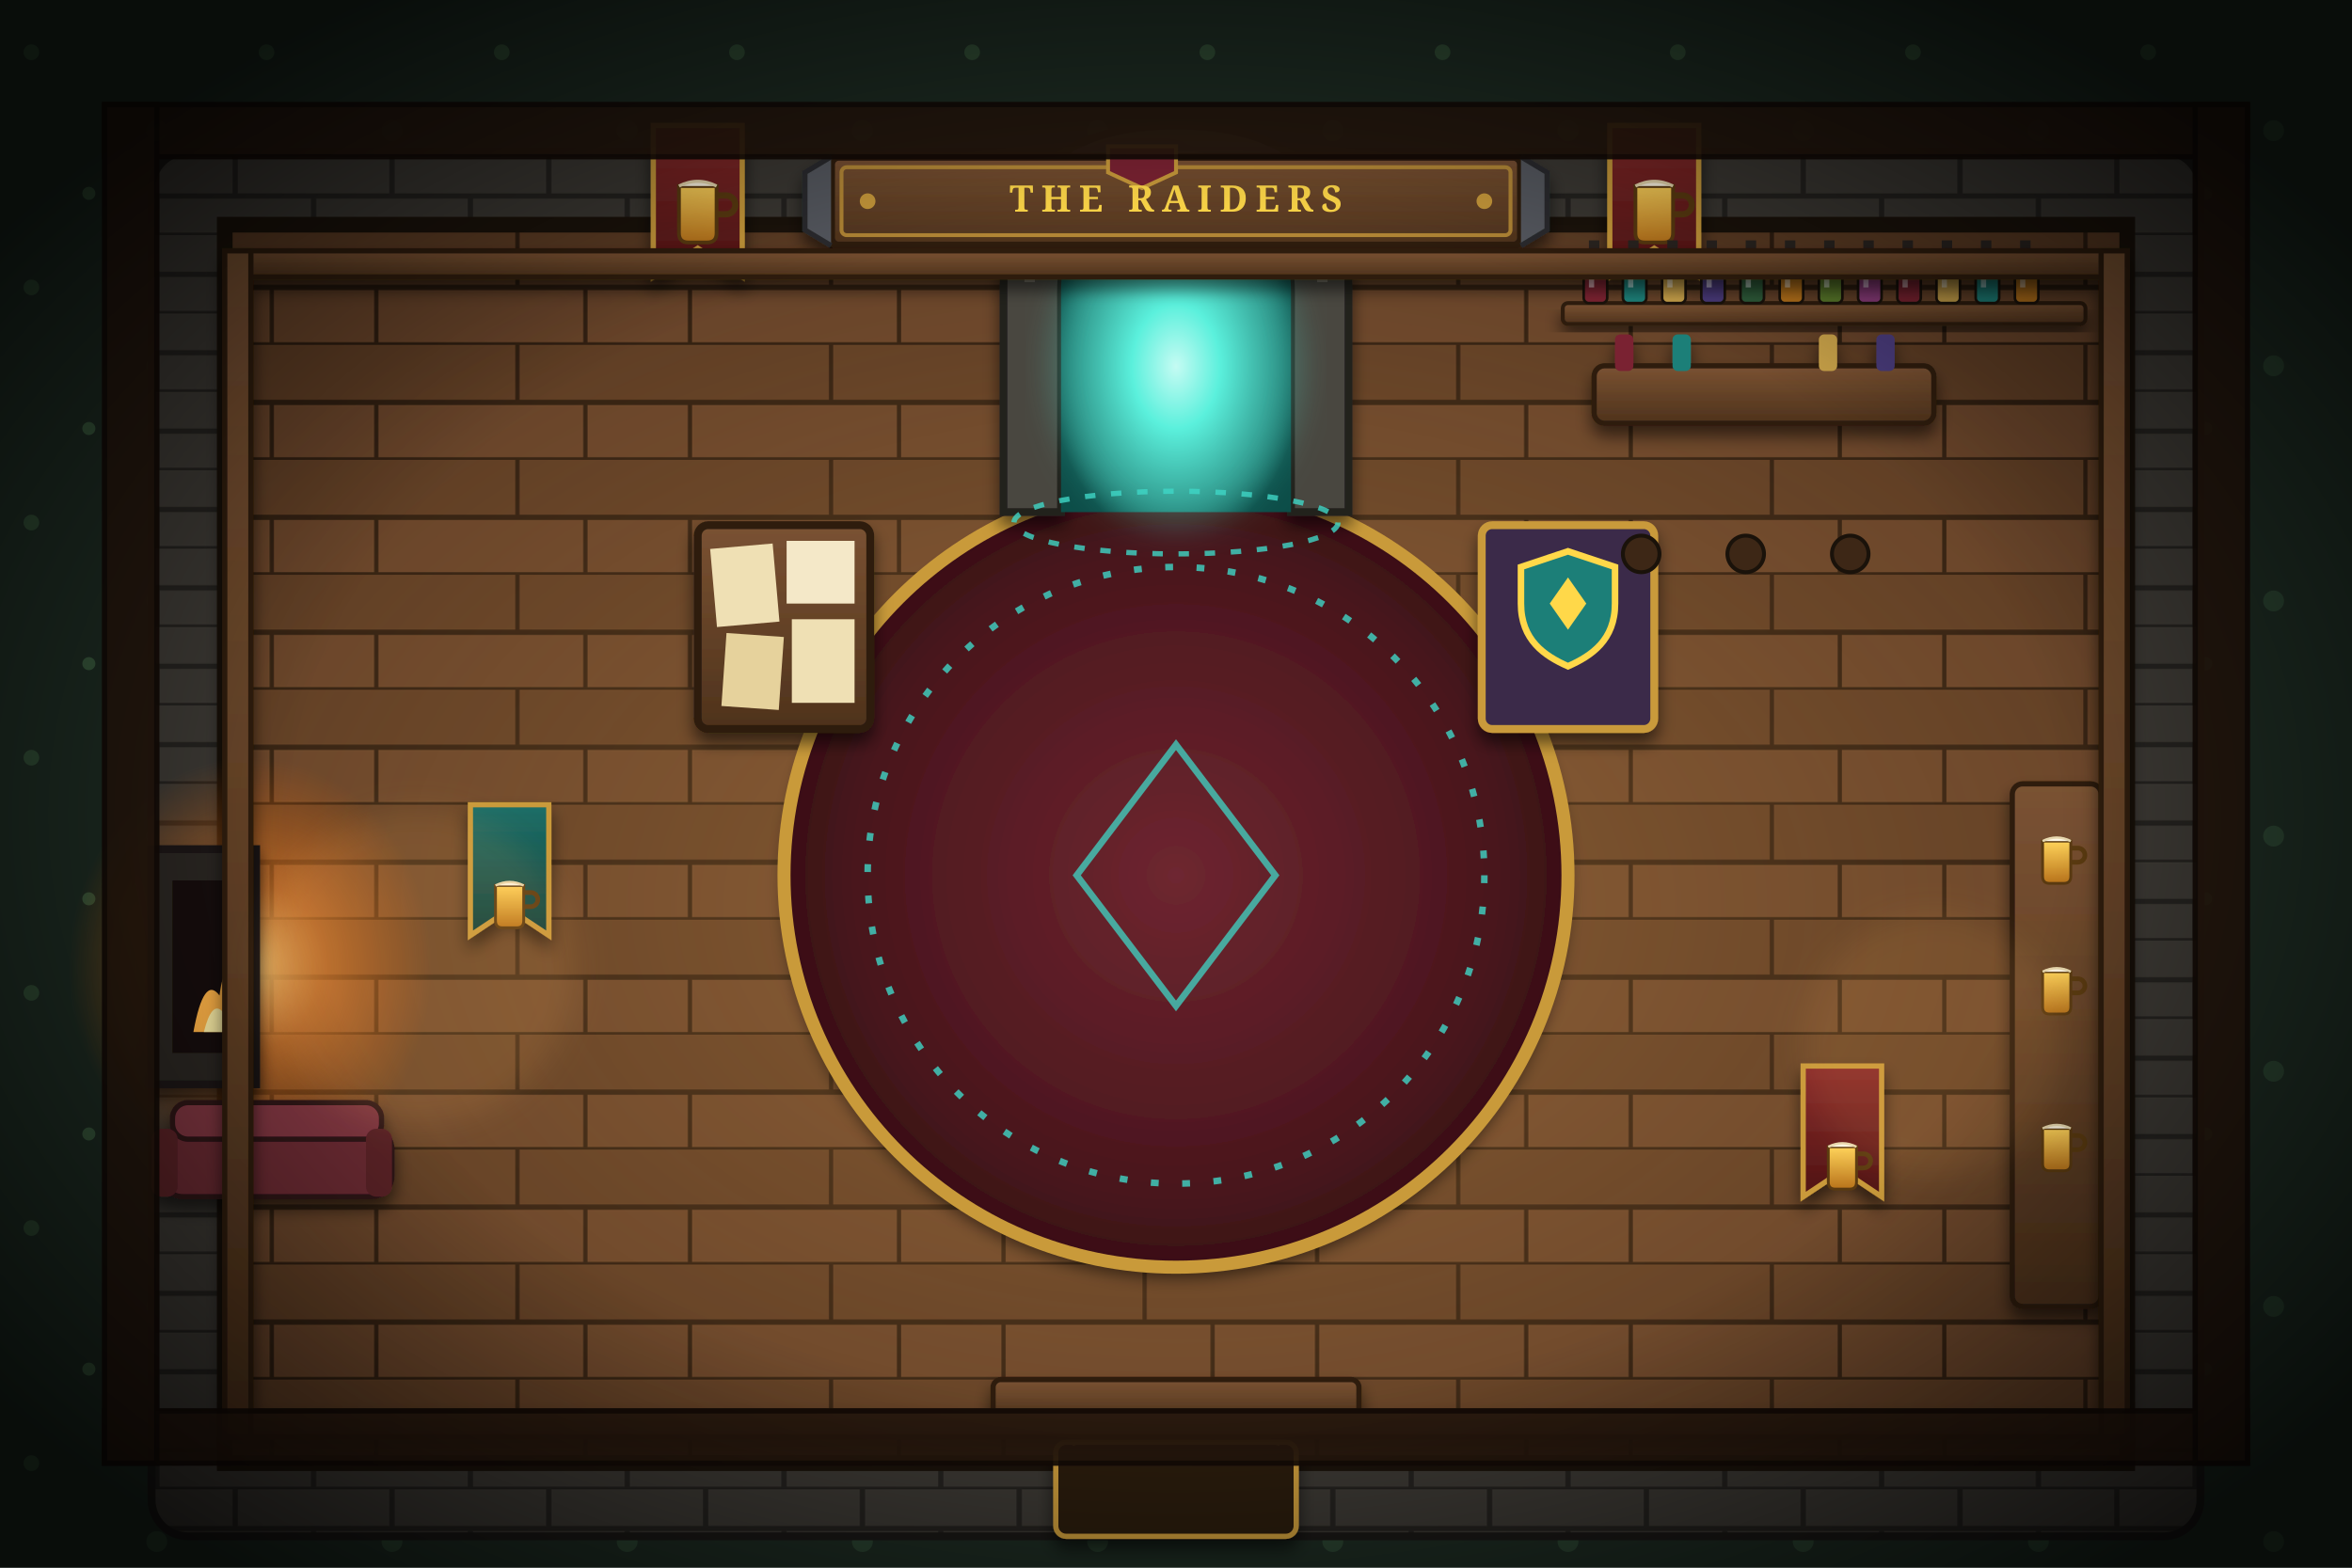
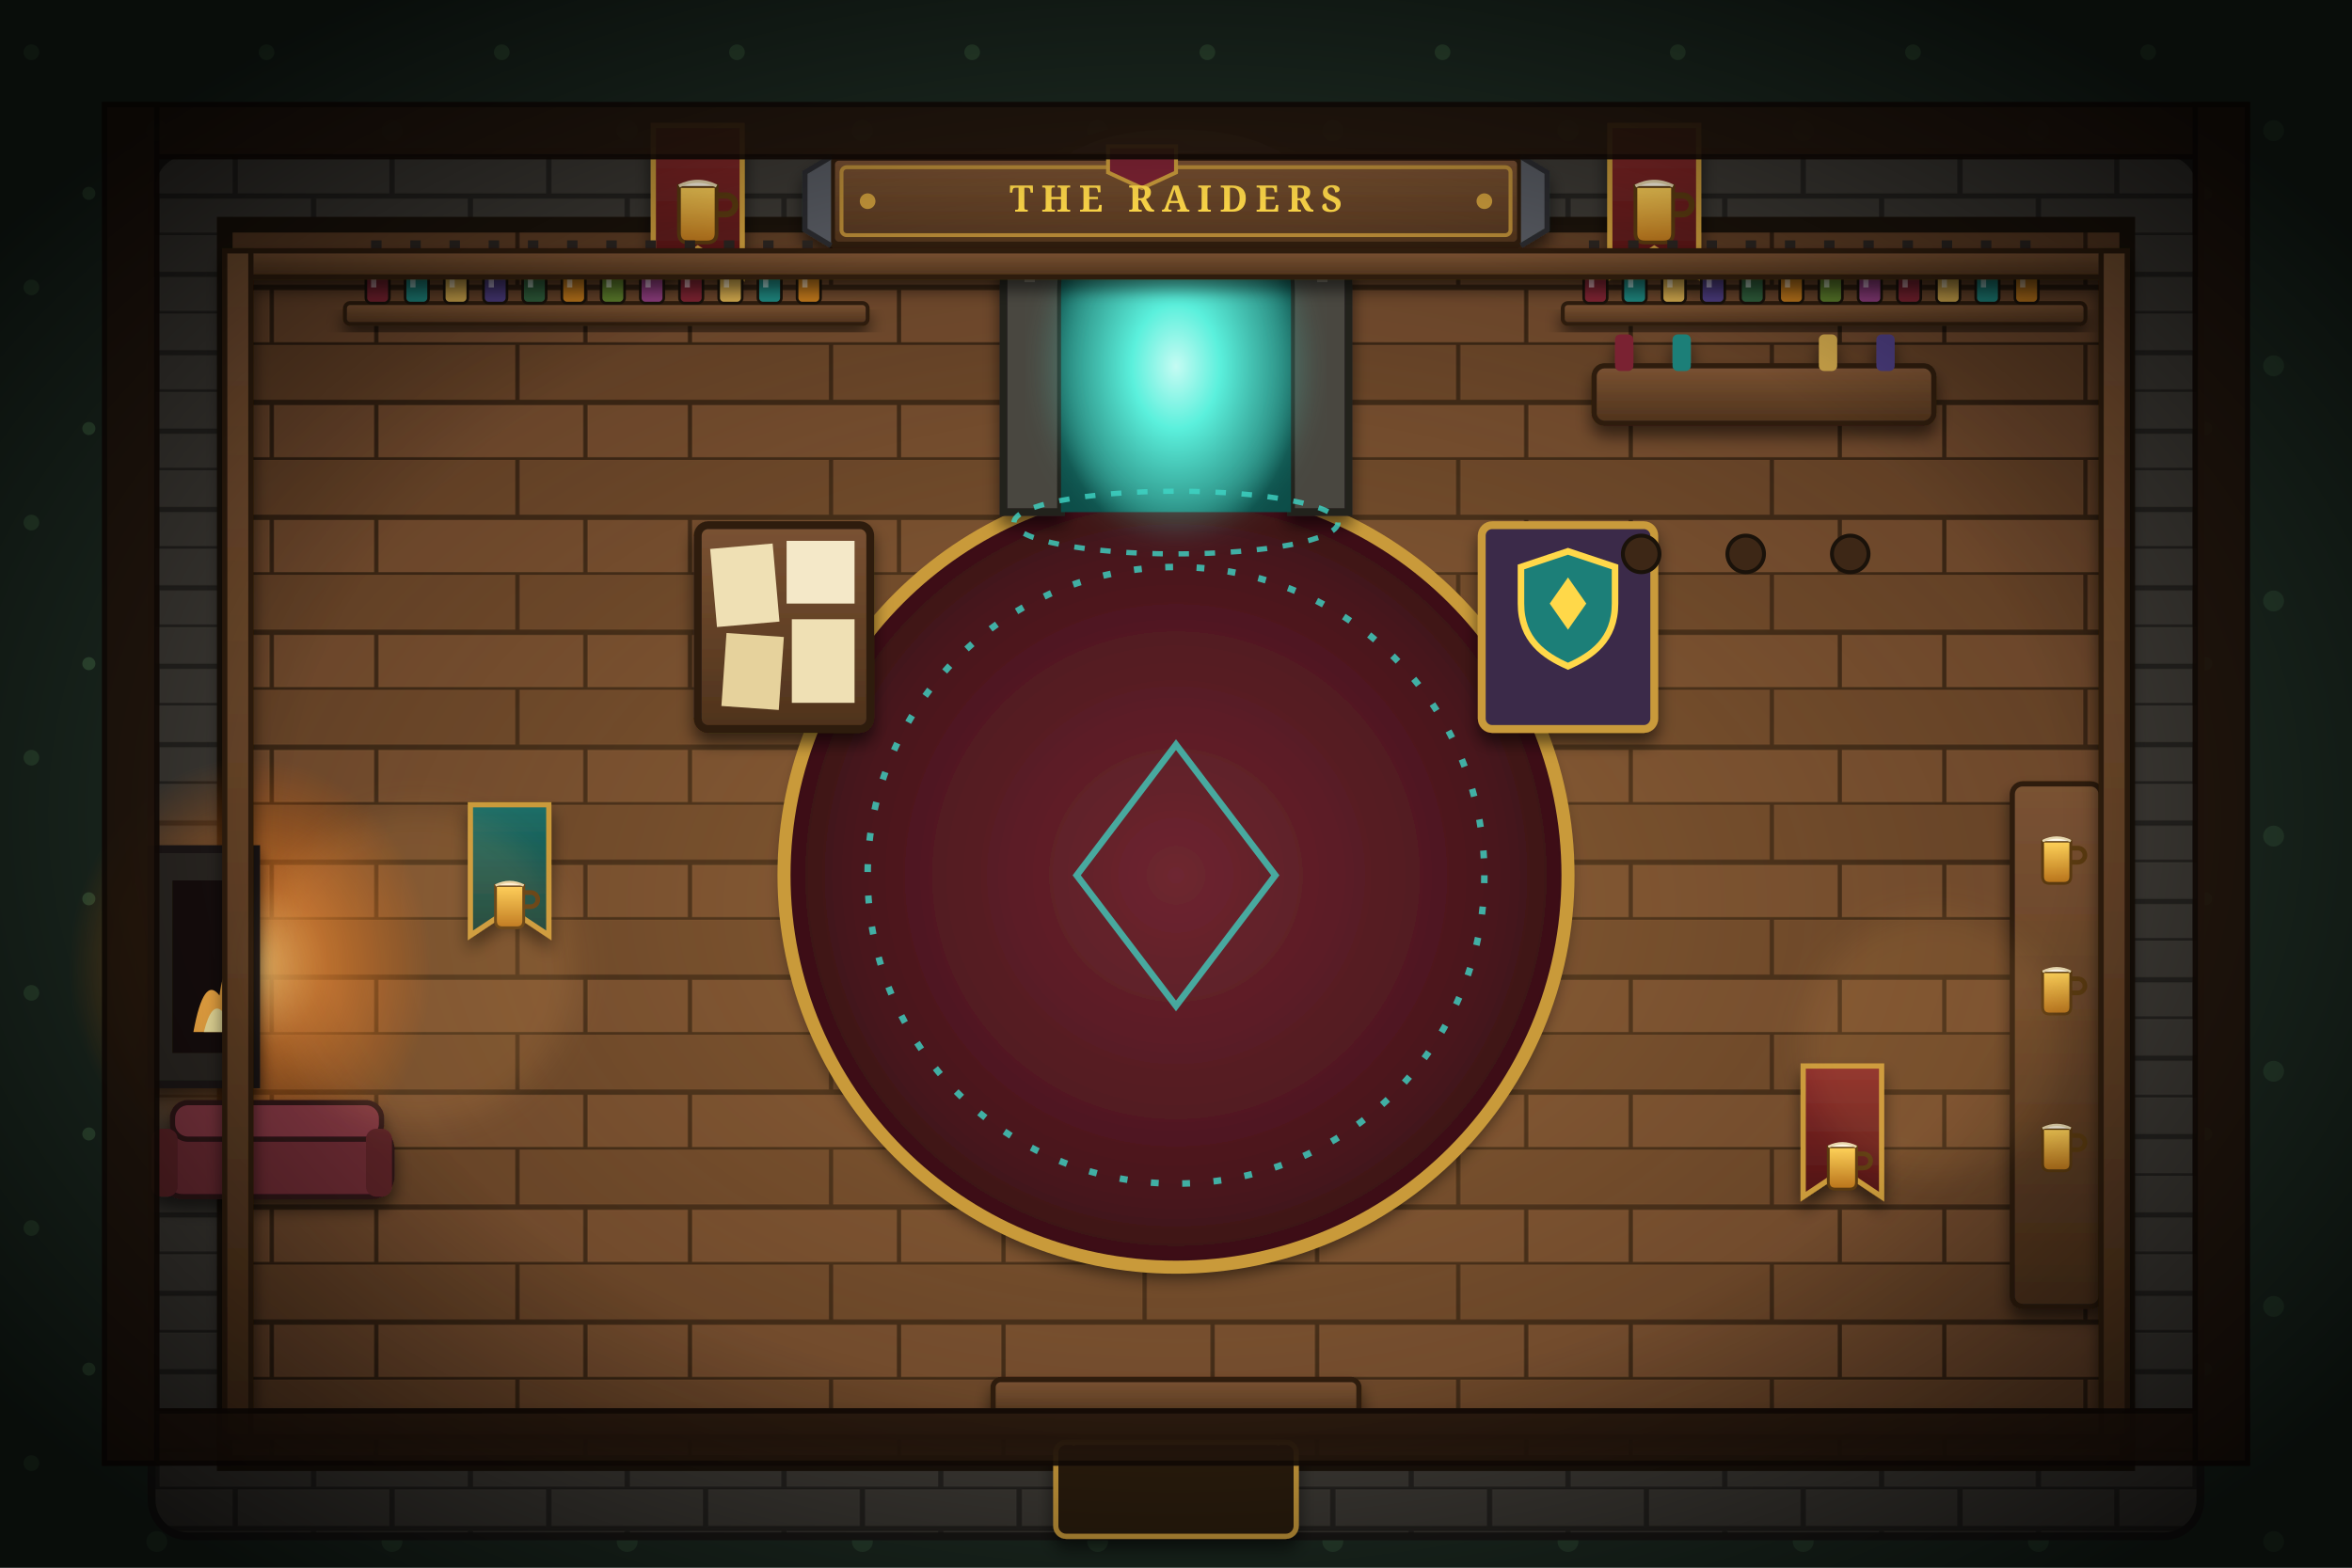
<svg xmlns="http://www.w3.org/2000/svg" viewBox="0 0 900 600" width="900" height="600">
  <defs>
    <pattern id="planks" width="120" height="44" patternUnits="userSpaceOnUse">
      <rect width="120" height="22" fill="#5b3b23" />
      <rect y="22" width="120" height="22" fill="#644128" />
      <path d="M0 22h120M0 44h120" stroke="#2e1d10" stroke-width="2" />
      <path d="M78 0v22M24 22v22M104 22v22" stroke="#2e1d10" stroke-width="1.6" />
    </pattern>
    <pattern id="stone" width="60" height="30" patternUnits="userSpaceOnUse">
      <rect width="60" height="30" fill="#3b3833" />
      <path d="M0 15h60M0 30h60M30 0v15M0 15v15M60 15v15" stroke="#24221f" stroke-width="2" />
    </pattern>
    <pattern id="grass" width="90" height="90" patternUnits="userSpaceOnUse">
      <rect width="90" height="90" fill="#1d2b22" />
      <circle cx="12" cy="20" r="3" fill="#2f4a33" />
      <circle cx="60" cy="50" r="4" fill="#2a4230" />
      <circle cx="34" cy="74" r="2.5" fill="#37563b" />
    </pattern>
    <radialGradient id="warm" cx="50%" cy="55%" r="60%">
      <stop offset="0" stop-color="#ffb35c" stop-opacity=".28" />
      <stop offset="1" stop-color="#ffb35c" stop-opacity="0" />
    </radialGradient>
    <radialGradient id="fire" cx="50%" cy="50%" r="50%">
      <stop offset="0" stop-color="#ffd27a" stop-opacity=".9" />
      <stop offset=".4" stop-color="#ff8a2a" stop-opacity=".5" />
      <stop offset="1" stop-color="#ff6a00" stop-opacity="0" />
    </radialGradient>
    <radialGradient id="gate" cx="50%" cy="55%" r="55%">
      <stop offset="0" stop-color="#e8fffb" />
      <stop offset=".35" stop-color="#5af0dc" />
      <stop offset="1" stop-color="#0c4d48" />
    </radialGradient>
    <radialGradient id="vig" cx="50%" cy="52%" r="62%">
      <stop offset=".6" stop-color="#000" stop-opacity="0" />
      <stop offset="1" stop-color="#000" stop-opacity=".7" />
    </radialGradient>
    <radialGradient id="rug" cx="50%" cy="50%" r="50%">
      <stop offset="0" stop-color="#6e2630" />
      <stop offset=".8" stop-color="#4a161d" />
      <stop offset="1" stop-color="#3a1016" />
    </radialGradient>
    <linearGradient id="wood" x1="0" y1="0" x2="0" y2="1">
      <stop offset="0" stop-color="#7a5232" />
      <stop offset="1" stop-color="#4e321c" />
    </linearGradient>
    <linearGradient id="banner" x1="0" y1="0" x2="0" y2="1">
      <stop offset="0" stop-color="#8a2b2b" />
      <stop offset="1" stop-color="#4f1414" />
    </linearGradient>
    <linearGradient id="bannerT" x1="0" y1="0" x2="0" y2="1">
      <stop offset="0" stop-color="#1d6f68" />
      <stop offset="1" stop-color="#0c3d39" />
    </linearGradient>
    <linearGradient id="beer" x1="0" y1="0" x2="0" y2="1">
      <stop offset="0" stop-color="#ffd35a" />
      <stop offset="1" stop-color="#b8731a" />
    </linearGradient>
    <filter id="soft">
      <feGaussianBlur stdDeviation="6" />
    </filter>
    <filter id="shadow" x="-20%" y="-20%" width="140%" height="160%">
      <feDropShadow dx="0" dy="4" stdDeviation="3" flood-color="#000" flood-opacity=".55" />
    </filter>
    <g id="tankard">
      <path d="M-6-9h12v15q0 3-3 3h-6q-3 0-3-3z" fill="url(#beer)" stroke="#5a3a10" stroke-width="1.2" />
      <path d="M6-6h3a3 3 0 0 1 0 6h-3" fill="none" stroke="#5a3a10" stroke-width="2" />
      <path d="M-6-9q6-3 12 0" fill="#fff8e6" stroke="#e8d9b0" stroke-width="1" />
    </g>
  </defs>
  <rect width="900" height="600" fill="url(#grass)" />
  <rect x="58" y="58" width="784" height="530" rx="14" fill="url(#stone)" stroke="#1a1816" stroke-width="3" />
  <rect x="86" y="86" width="728" height="474" fill="url(#planks)" />
  <rect x="86" y="86" width="728" height="474" fill="none" stroke="#1a120a" stroke-width="6" />
  <rect x="86" y="86" width="728" height="474" fill="url(#warm)" />
  <g filter="url(#shadow)">
    <circle cx="450" cy="335" r="150" fill="url(#rug)" />
  </g>
  <circle cx="450" cy="335" r="150" fill="none" stroke="#c99a3a" stroke-width="5" />
  <circle cx="450" cy="335" r="118" fill="none" stroke="#3fd6c6" stroke-width="2.5" stroke-dasharray="3 9" opacity=".8" />
  <path d="M450 285 488 335 450 385 412 335Z" fill="none" stroke="#3fd6c6" stroke-width="2.5" opacity=".75" />
  <g filter="url(#shadow)">
    <path d="M384 196V110q0-62 66-62t66 62v86h-22v-84q0-40-44-40t-44 40v84z" fill="#4a4740" stroke="#24221f" stroke-width="3" />
    <path d="M394 108q0-48 56-48t56 48" fill="none" stroke="#6e6a60" stroke-width="4" />
  </g>
  <path d="M406 196v-84q0-40 44-40t44 40v84z" fill="url(#gate)" />
  <ellipse cx="450" cy="140" rx="48" ry="62" fill="#5af0dc" opacity=".25" filter="url(#soft)" />
  <ellipse cx="450" cy="200" rx="62" ry="12" fill="none" stroke="#3fd6c6" stroke-width="2" stroke-dasharray="4 6" opacity=".8" />
  <g filter="url(#shadow)">
    <rect x="318" y="60" width="264" height="34" rx="3" fill="url(#wood)" stroke="#2e1d10" stroke-width="3" />
    <rect x="322" y="64" width="256" height="26" rx="2" fill="none" stroke="#c99a3a" stroke-width="1.5" opacity=".8" />
    <path d="M318 60l-10 6v22l10 6M582 60l10 6v22l-10 6" fill="#55595e" stroke="#2a2c2f" stroke-width="2" />
    <circle cx="332" cy="77" r="3" fill="#c99a3a" />
    <circle cx="568" cy="77" r="3" fill="#c99a3a" />
    <path d="M424 56l26 0 0 10-13 6-13-6z" fill="#7a2230" stroke="#c99a3a" stroke-width="1.5" />
    <text x="450" y="81" text-anchor="middle" font-family="Georgia, serif" font-weight="700" font-size="14" letter-spacing="3" fill="#ffd84a">THE RAIDERS</text>
  </g>
  <g transform="translate(0,-12)">
    <g filter="url(#shadow)">
      <path d="M250 60h34v58l-17-11-17 11z" fill="url(#banner)" stroke="#c99a3a" stroke-width="2" />
      <path d="M616 60h34v58l-17-11-17 11z" fill="url(#banner)" stroke="#c99a3a" stroke-width="2" />
      <path d="M180 320h30v50l-15-10-15 10z" fill="url(#bannerT)" stroke="#c99a3a" stroke-width="2" />
      <path d="M690 420h30v50l-15-10-15 10z" fill="url(#banner)" stroke="#c99a3a" stroke-width="2" />
    </g>
    <use href="#tankard" transform="translate(267,94) scale(1.2)" />
    <use href="#tankard" transform="translate(633,94) scale(1.2)" />
  </g>
  <use href="#tankard" transform="translate(195,347) scale(.9)" />
  <use href="#tankard" transform="translate(705,447) scale(.9)" />
  <g transform="translate(181,79)">
    <g filter="url(#shadow)">
      <rect x="86" y="122" width="66" height="78" rx="4" fill="url(#wood)" stroke="#2e1d10" stroke-width="3" />
      <rect x="92" y="130" width="24" height="30" fill="#efe0b4" transform="rotate(-5 104 145)" />
      <rect x="120" y="128" width="26" height="24" fill="#f4e8c8" />
      <rect x="96" y="164" width="22" height="28" fill="#e6d29c" transform="rotate(4 107 178)" />
      <rect x="122" y="158" width="24" height="32" fill="#efe0b4" />
    </g>
  </g>
  <g transform="translate(-181,79)">
    <g filter="url(#shadow)">
      <rect x="748" y="122" width="66" height="78" rx="4" fill="#3a2a4a" stroke="#c99a3a" stroke-width="3" />
      <path d="M781 132l18 6v14c0 14-9 20-18 24-9-4-18-10-18-24v-14z" fill="#1d7f78" stroke="#ffd84a" stroke-width="2.5" />
      <path d="M781 142l7 10-7 10-7-10z" fill="#ffd84a" />
    </g>
  </g>
  <ellipse cx="96" cy="370" rx="70" ry="80" fill="url(#fire)" />
  <g filter="url(#shadow)">
    <rect x="58" y="325" width="40" height="90" fill="#2a2724" stroke="#1a1816" stroke-width="3" />
    <rect x="66" y="337" width="26" height="66" fill="#140c08" />
  </g>
  <path d="M74 395q4-22 10-14q2-16 8-6q4 10 0 20z" fill="#ffb347" />
  <path d="M78 395q3-12 7-8q3 6 0 8z" fill="#fff1a8" />
  <g filter="url(#shadow)">
    <rect x="62" y="432" width="88" height="26" rx="8" fill="#6b2a33" stroke="#2e1218" stroke-width="2" />
    <rect x="66" y="422" width="80" height="14" rx="6" fill="#7e3440" stroke="#2e1218" stroke-width="2" />
    <rect x="58" y="432" width="10" height="26" rx="4" fill="#5a2028" />
    <rect x="140" y="432" width="10" height="26" rx="4" fill="#5a2028" />
  </g>
  <g filter="url(#shadow)">
    <rect x="770" y="300" width="34" height="200" rx="4" fill="url(#wood)" stroke="#2e1d10" stroke-width="2" />
  </g>
  <use href="#tankard" transform="translate(787,330) scale(.9)" />
  <use href="#tankard" transform="translate(787,380) scale(.9)" />
  <use href="#tankard" transform="translate(787,440) scale(.9)" />
  <g filter="url(#shadow)">
    <rect x="404" y="552" width="92" height="36" rx="4" fill="#2a1a10" stroke="#c99a3a" stroke-width="2" />
    <path d="M410 552q40-14 80 0" fill="none" stroke="#c99a3a" stroke-width="3" />
    <rect x="380" y="528" width="140" height="16" rx="3" fill="url(#wood)" stroke="#2e1d10" stroke-width="2" />
  </g>
  <g transform="translate(440,44)">
    <g filter="url(#shadow)">
      <rect x="170" y="96" width="130" height="22" rx="4" fill="url(#wood)" stroke="#2e1d10" stroke-width="2" />
      <rect x="178" y="84" width="7" height="14" rx="2" fill="#7a2230" />
      <rect x="200" y="84" width="7" height="14" rx="2" fill="#1d7f78" />
      <rect x="256" y="84" width="7" height="14" rx="2" fill="#c9a24a" />
      <rect x="278" y="84" width="7" height="14" rx="2" fill="#4a3a7a" />
    </g>
    <g fill="#3d2716" stroke="#1a120a" stroke-width="1.5">
      <circle cx="188" cy="168" r="7" />
      <circle cx="228" cy="168" r="7" />
      <circle cx="268" cy="168" r="7" />
    </g>
  </g>
  <g filter="url(#shadow)">
    <rect x="598" y="116" width="200" height="8" rx="2" fill="url(#wood)" stroke="#2e1d10" stroke-width="1.5" />
  </g>
  <g>
    <rect x="608" y="92" width="4" height="9" fill="#2a2420" />
    <rect x="606" y="100" width="9" height="16" rx="2" fill="#7a2230" stroke="#1a120a" stroke-width="1" />
    <rect x="608" y="104" width="2" height="6" fill="#fff8" />
    <rect x="623" y="92" width="4" height="9" fill="#2a2420" />
    <rect x="621" y="100" width="9" height="16" rx="2" fill="#1d7f78" stroke="#1a120a" stroke-width="1" />
    <rect x="623" y="104" width="2" height="6" fill="#fff8" />
    <rect x="638" y="92" width="4" height="9" fill="#2a2420" />
    <rect x="636" y="100" width="9" height="16" rx="2" fill="#c9a24a" stroke="#1a120a" stroke-width="1" />
    <rect x="638" y="104" width="2" height="6" fill="#fff8" />
    <rect x="653" y="92" width="4" height="9" fill="#2a2420" />
    <rect x="651" y="100" width="9" height="16" rx="2" fill="#4a3a7a" stroke="#1a120a" stroke-width="1" />
    <rect x="653" y="104" width="2" height="6" fill="#fff8" />
    <rect x="668" y="92" width="4" height="9" fill="#2a2420" />
    <rect x="666" y="100" width="9" height="16" rx="2" fill="#2e5c3a" stroke="#1a120a" stroke-width="1" />
    <rect x="668" y="104" width="2" height="6" fill="#fff8" />
    <rect x="683" y="92" width="4" height="9" fill="#2a2420" />
    <rect x="681" y="100" width="9" height="16" rx="2" fill="#b8731a" stroke="#1a120a" stroke-width="1" />
    <rect x="683" y="104" width="2" height="6" fill="#fff8" />
    <rect x="698" y="92" width="4" height="9" fill="#2a2420" />
    <rect x="696" y="100" width="9" height="16" rx="2" fill="#5a7a2a" stroke="#1a120a" stroke-width="1" />
    <rect x="698" y="104" width="2" height="6" fill="#fff8" />
    <rect x="713" y="92" width="4" height="9" fill="#2a2420" />
    <rect x="711" y="100" width="9" height="16" rx="2" fill="#8a3b7a" stroke="#1a120a" stroke-width="1" />
    <rect x="713" y="104" width="2" height="6" fill="#fff8" />
    <rect x="728" y="92" width="4" height="9" fill="#2a2420" />
    <rect x="726" y="100" width="9" height="16" rx="2" fill="#7a2230" stroke="#1a120a" stroke-width="1" />
    <rect x="728" y="104" width="2" height="6" fill="#fff8" />
    <rect x="743" y="92" width="4" height="9" fill="#2a2420" />
    <rect x="741" y="100" width="9" height="16" rx="2" fill="#c9a24a" stroke="#1a120a" stroke-width="1" />
    <rect x="743" y="104" width="2" height="6" fill="#fff8" />
    <rect x="758" y="92" width="4" height="9" fill="#2a2420" />
    <rect x="756" y="100" width="9" height="16" rx="2" fill="#1d7f78" stroke="#1a120a" stroke-width="1" />
    <rect x="758" y="104" width="2" height="6" fill="#fff8" />
    <rect x="773" y="92" width="4" height="9" fill="#2a2420" />
    <rect x="771" y="100" width="9" height="16" rx="2" fill="#b8731a" stroke="#1a120a" stroke-width="1" />
    <rect x="773" y="104" width="2" height="6" fill="#fff8" />
  </g>
+   <g filter="url(#shadow)">
+     <rect x="132" y="116" width="200" height="8" rx="2" fill="url(#wood)" stroke="#2e1d10" stroke-width="1.5" />
+   </g>
+   <g>
+     <rect x="142" y="92" width="4" height="9" fill="#2a2420" />
+     <rect x="140" y="100" width="9" height="16" rx="2" fill="#7a2230" stroke="#1a120a" stroke-width="1" />
+     <rect x="142" y="104" width="2" height="6" fill="#fff8" />
+     <rect x="157" y="92" width="4" height="9" fill="#2a2420" />
+     <rect x="155" y="100" width="9" height="16" rx="2" fill="#1d7f78" stroke="#1a120a" stroke-width="1" />
+     <rect x="157" y="104" width="2" height="6" fill="#fff8" />
+     <rect x="172" y="92" width="4" height="9" fill="#2a2420" />
+     <rect x="170" y="100" width="9" height="16" rx="2" fill="#c9a24a" stroke="#1a120a" stroke-width="1" />
+     <rect x="172" y="104" width="2" height="6" fill="#fff8" />
+     <rect x="187" y="92" width="4" height="9" fill="#2a2420" />
+     <rect x="185" y="100" width="9" height="16" rx="2" fill="#4a3a7a" stroke="#1a120a" stroke-width="1" />
+     <rect x="187" y="104" width="2" height="6" fill="#fff8" />
+     <rect x="202" y="92" width="4" height="9" fill="#2a2420" />
+     <rect x="200" y="100" width="9" height="16" rx="2" fill="#2e5c3a" stroke="#1a120a" stroke-width="1" />
+     <rect x="202" y="104" width="2" height="6" fill="#fff8" />
+     <rect x="217" y="92" width="4" height="9" fill="#2a2420" />
+     <rect x="215" y="100" width="9" height="16" rx="2" fill="#b8731a" stroke="#1a120a" stroke-width="1" />
+     <rect x="217" y="104" width="2" height="6" fill="#fff8" />
+     <rect x="232" y="92" width="4" height="9" fill="#2a2420" />
+     <rect x="230" y="100" width="9" height="16" rx="2" fill="#5a7a2a" stroke="#1a120a" stroke-width="1" />
+     <rect x="232" y="104" width="2" height="6" fill="#fff8" />
+     <rect x="247" y="92" width="4" height="9" fill="#2a2420" />
+     <rect x="245" y="100" width="9" height="16" rx="2" fill="#8a3b7a" stroke="#1a120a" stroke-width="1" />
+     <rect x="247" y="104" width="2" height="6" fill="#fff8" />
+     <rect x="262" y="92" width="4" height="9" fill="#2a2420" />
+     <rect x="260" y="100" width="9" height="16" rx="2" fill="#7a2230" stroke="#1a120a" stroke-width="1" />
+     <rect x="262" y="104" width="2" height="6" fill="#fff8" />
+     <rect x="277" y="92" width="4" height="9" fill="#2a2420" />
+     <rect x="275" y="100" width="9" height="16" rx="2" fill="#c9a24a" stroke="#1a120a" stroke-width="1" />
+     <rect x="277" y="104" width="2" height="6" fill="#fff8" />
+     <rect x="292" y="92" width="4" height="9" fill="#2a2420" />
+     <rect x="290" y="100" width="9" height="16" rx="2" fill="#1d7f78" stroke="#1a120a" stroke-width="1" />
+     <rect x="292" y="104" width="2" height="6" fill="#fff8" />
+     <rect x="307" y="92" width="4" height="9" fill="#2a2420" />
+     <rect x="305" y="100" width="9" height="16" rx="2" fill="#b8731a" stroke="#1a120a" stroke-width="1" />
+     <rect x="307" y="104" width="2" height="6" fill="#fff8" />
+   </g>
  <g fill="url(#wood)" stroke="#2e1d10" stroke-width="2" filter="url(#shadow)">
    <rect x="86" y="96" width="728" height="10" />
    <rect x="86" y="540" width="728" height="10" />
    <rect x="86" y="96" width="10" height="454" />
    <rect x="804" y="96" width="10" height="454" />
  </g>
  <g fill="#24160c" stroke="#120a05" stroke-width="2" opacity=".92">
    <rect x="40" y="40" width="820" height="20" />
    <rect x="40" y="540" width="820" height="20" />
    <rect x="40" y="40" width="20" height="520" />
    <rect x="840" y="40" width="20" height="520" />
  </g>
  <g filter="url(#soft)" opacity=".5">
    <circle cx="160" cy="370" r="60" fill="#ffb35c" opacity=".25" />
    <circle cx="740" cy="400" r="50" fill="#ffb35c" opacity=".2" />
  </g>
  <rect width="900" height="600" fill="url(#vig)" />
</svg>
